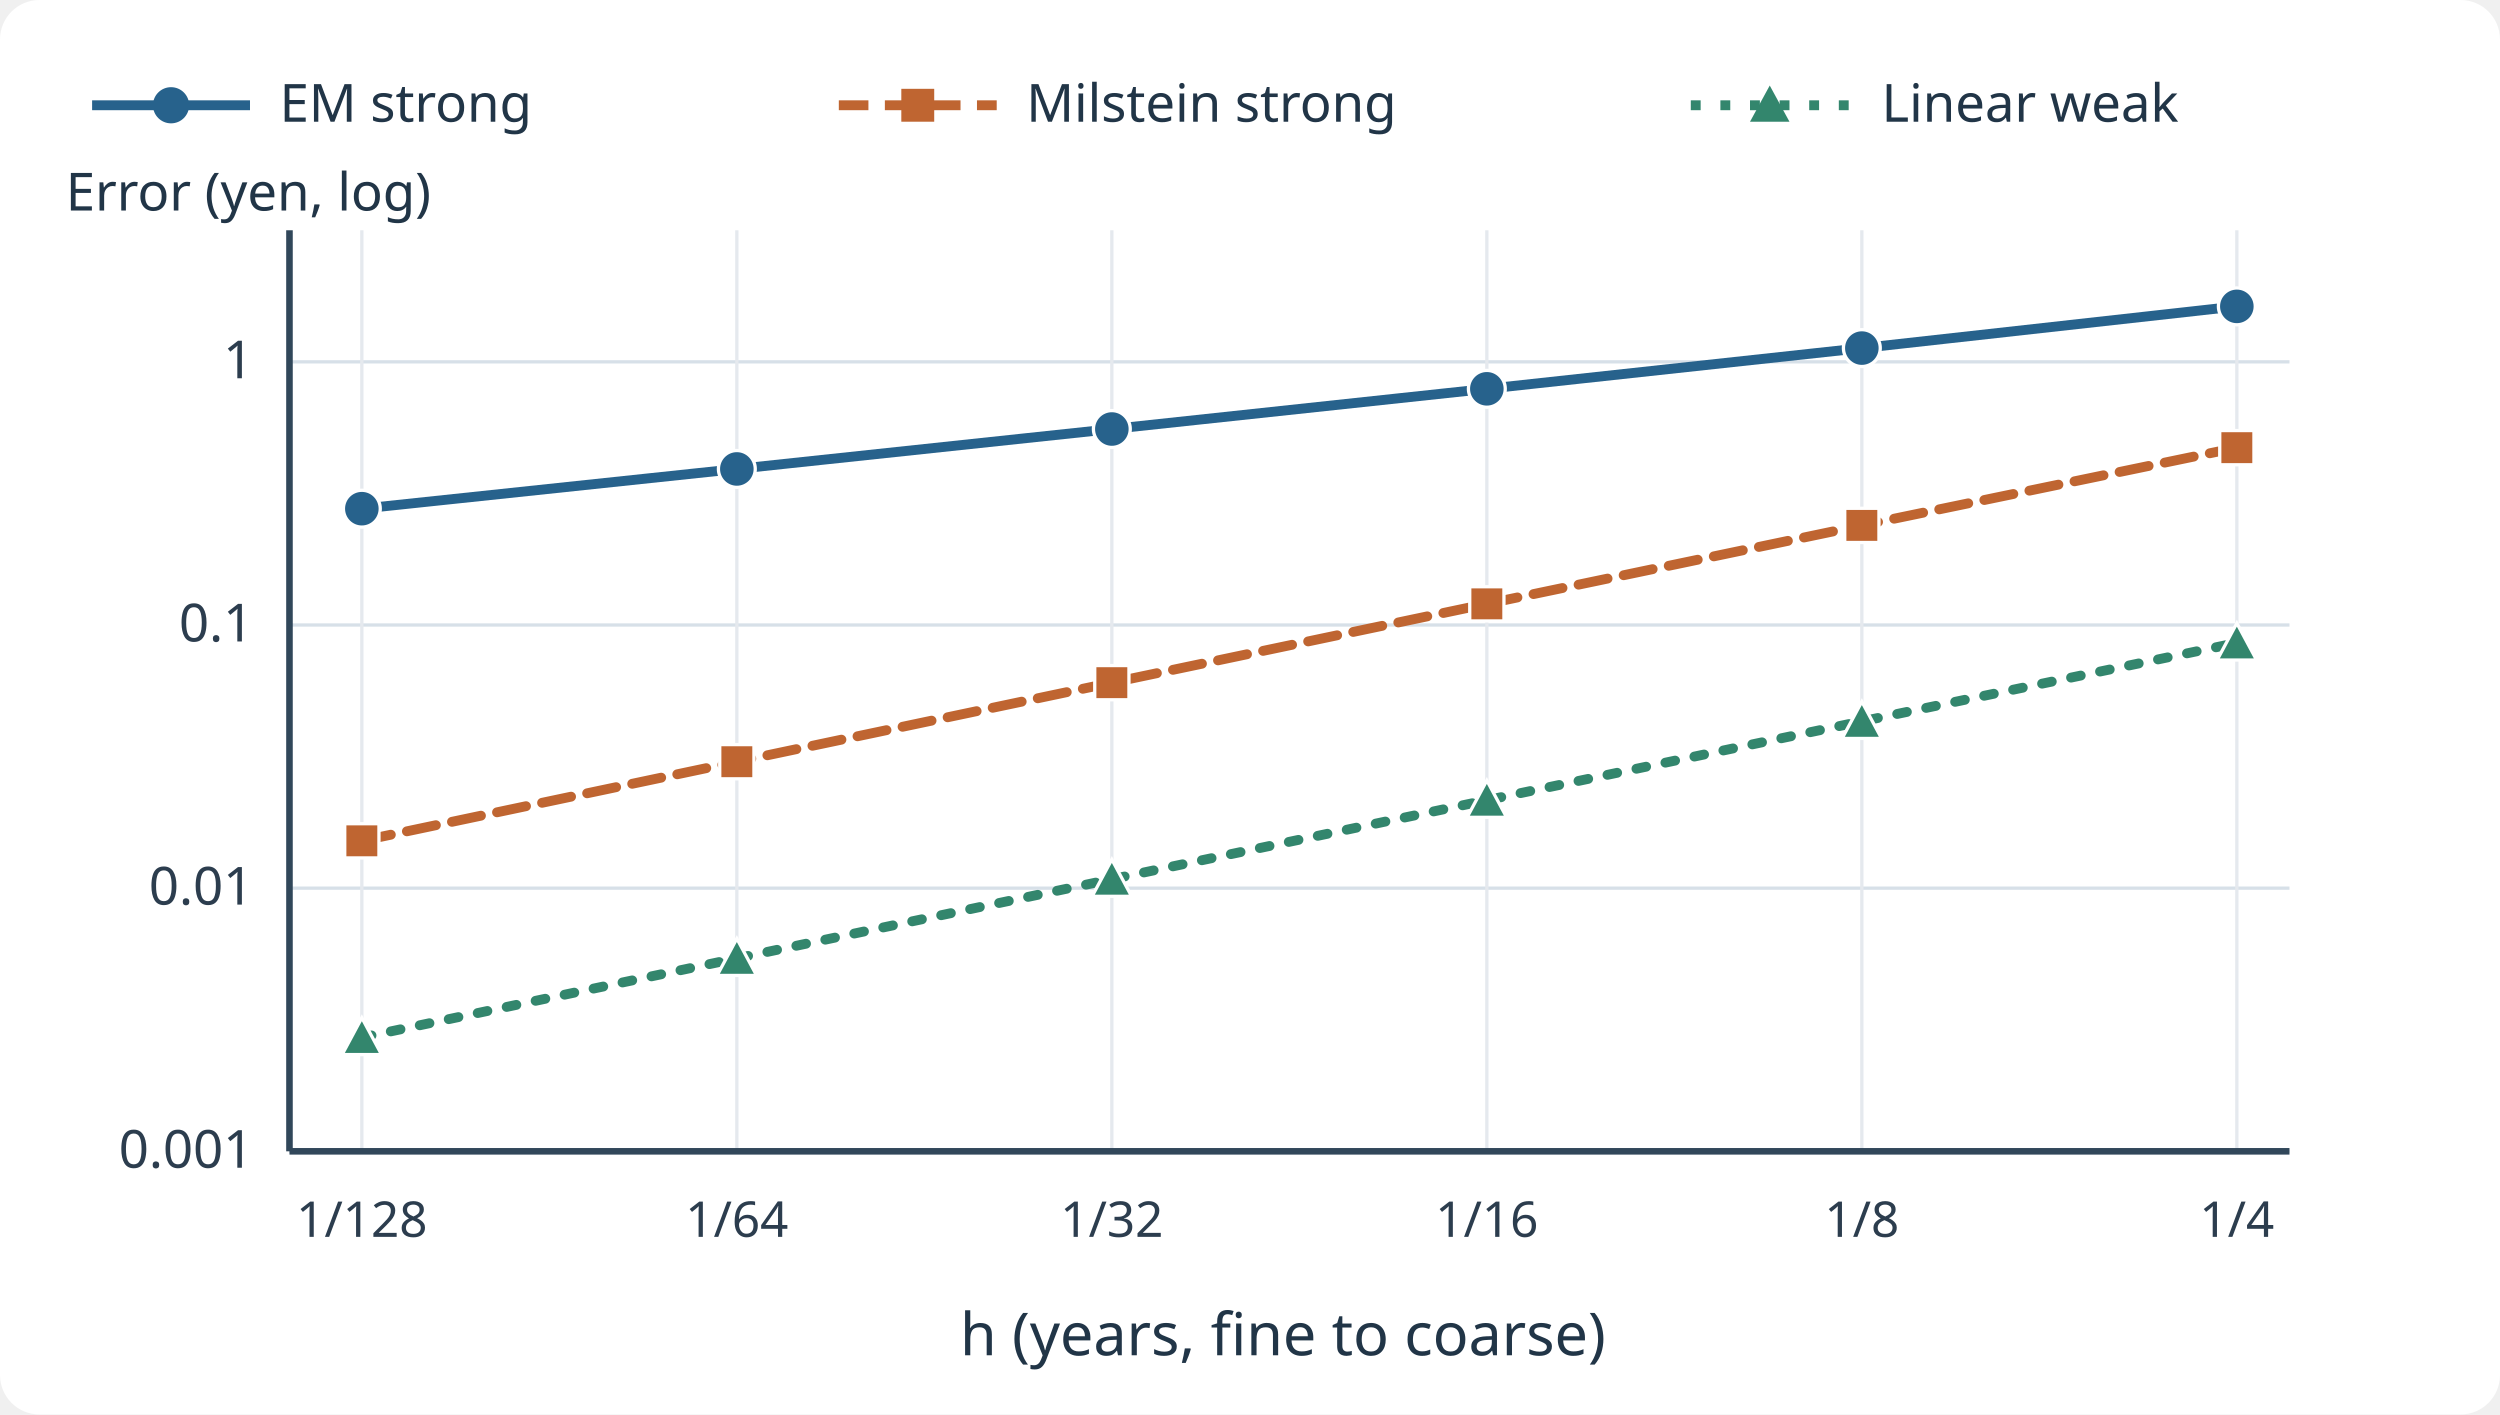
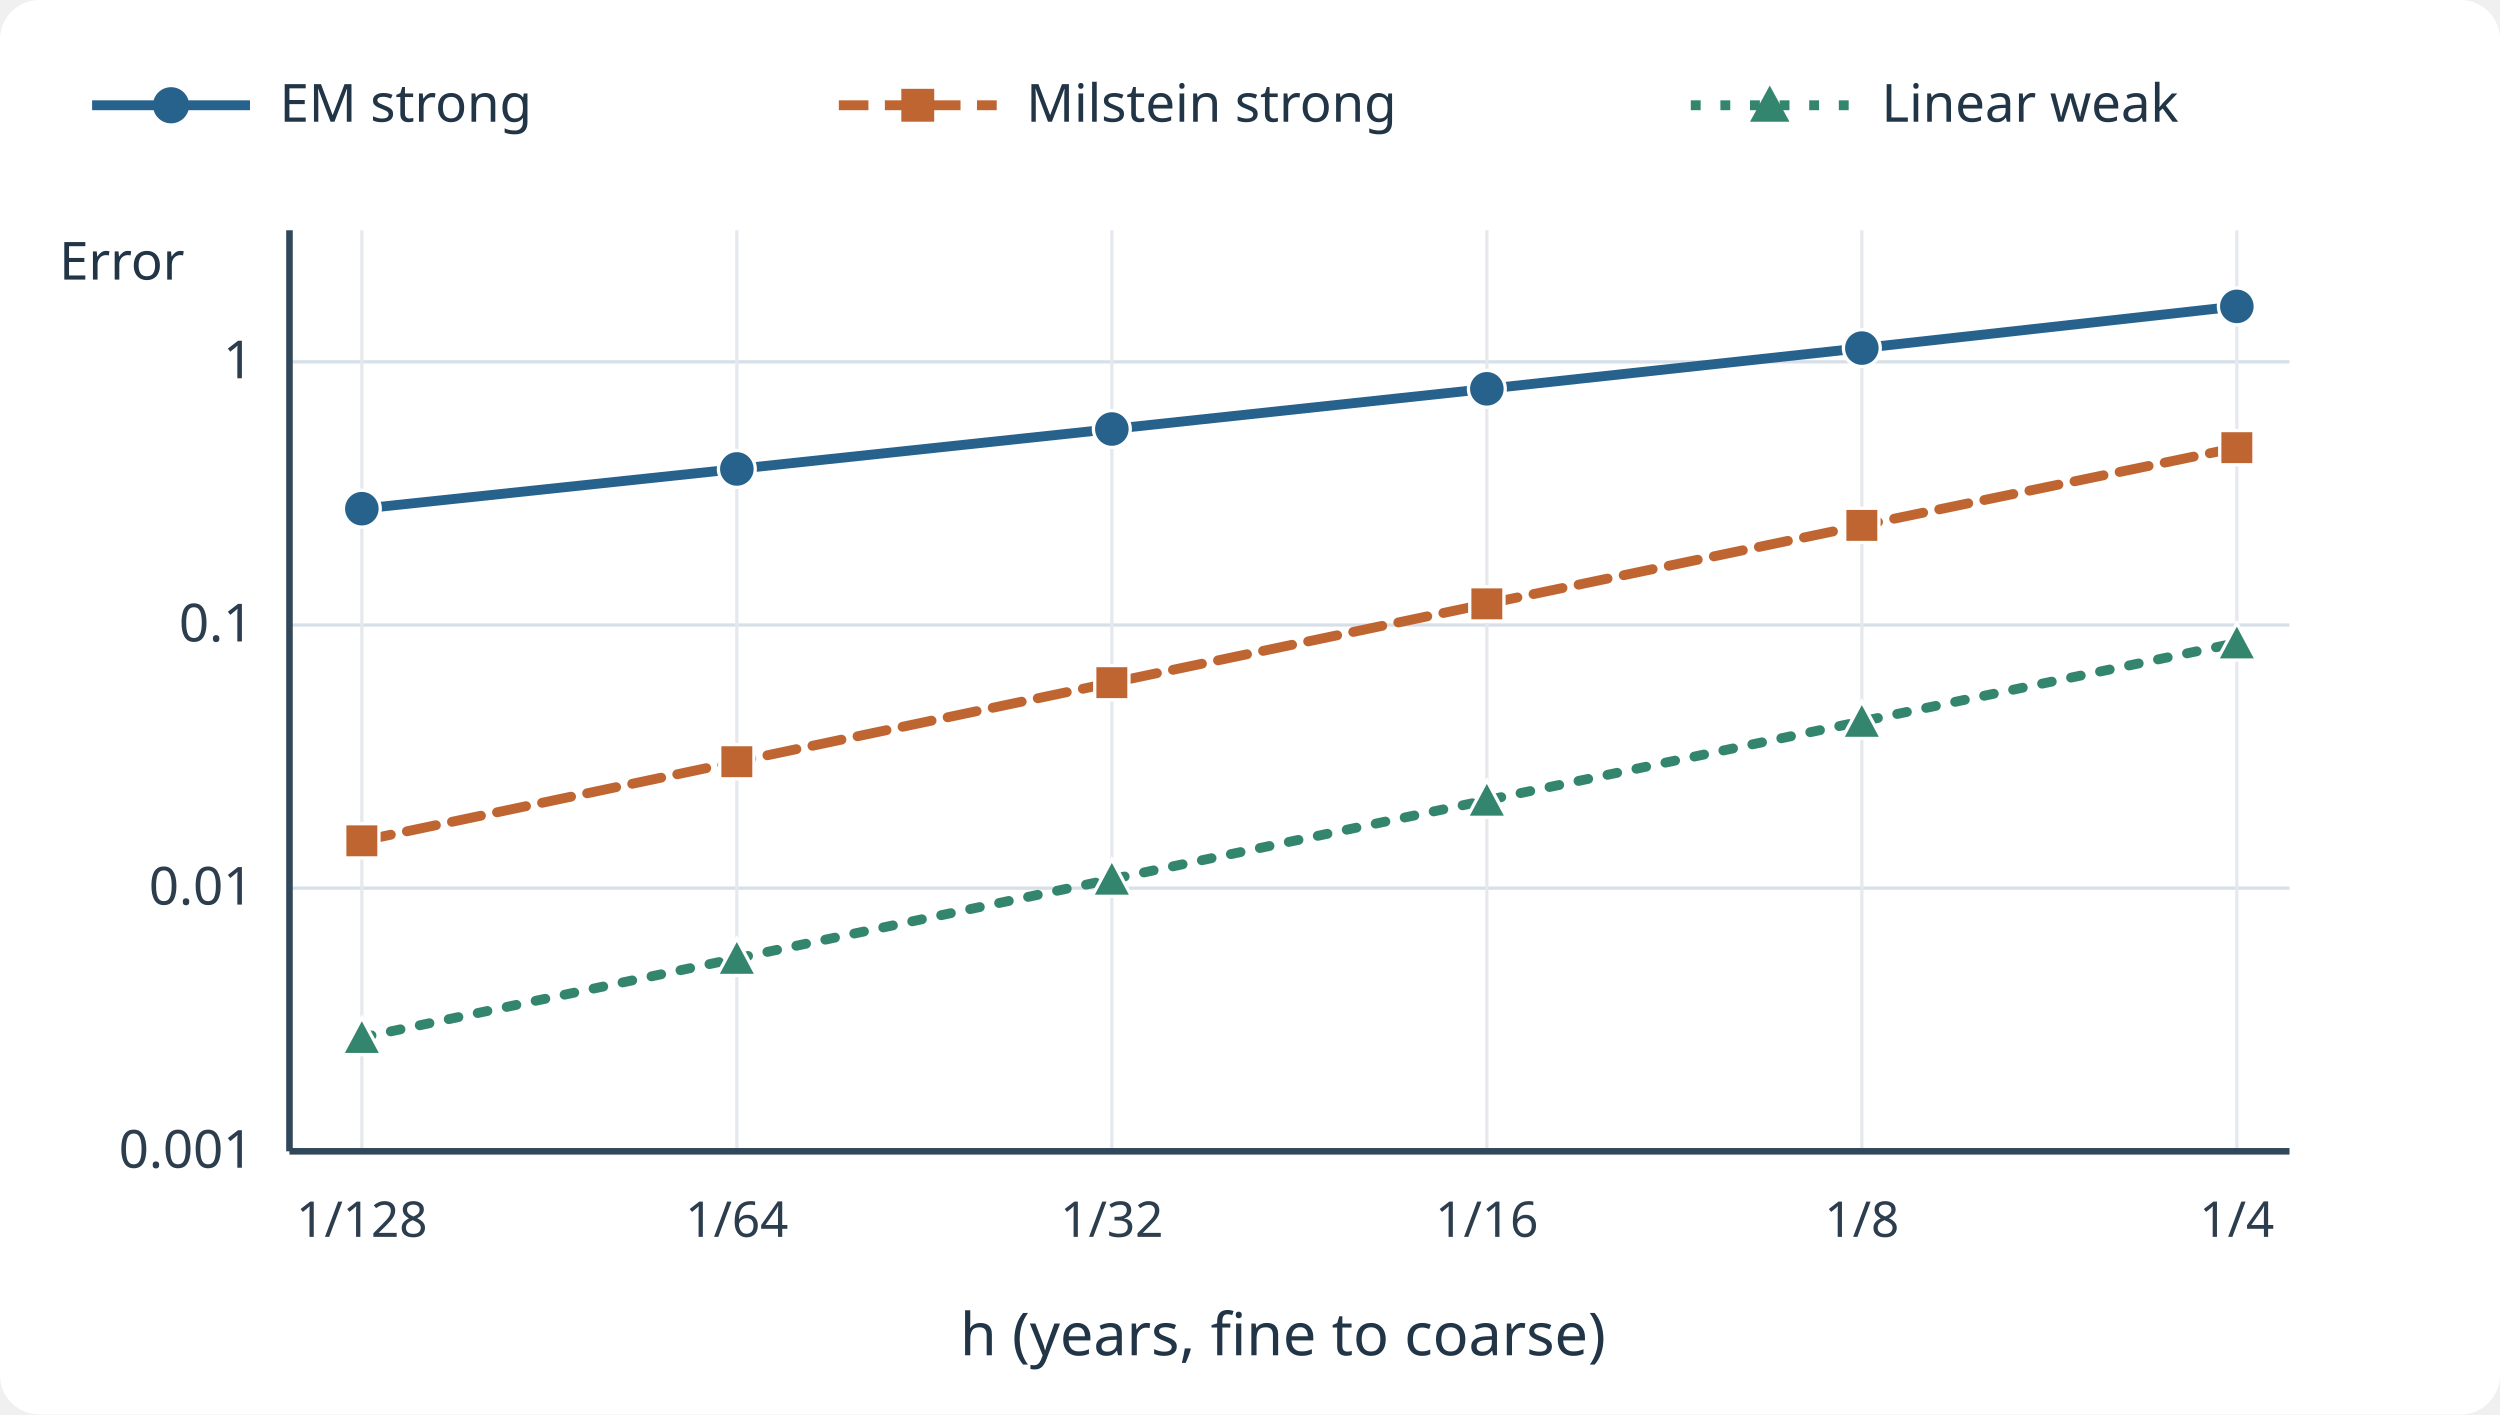
<svg xmlns="http://www.w3.org/2000/svg" viewBox="0 0 760 430" data-layout-lint="strict" role="img" aria-labelledby="u329-title u329-desc">
  <rect x="0" y="0" width="760" height="430" rx="12" fill="#fff" />
  <g font-family="system-ui, sans-serif">
    <g aria-label="legend">
      <line x1="28" y1="32" x2="76" y2="32" stroke="#27628c" stroke-width="3" />
      <circle cx="52" cy="32" r="5.5" fill="#27628c" />
      <text x="85" y="37" font-size="16" fill="#213547">EM strong</text>
      <line x1="255" y1="32" x2="303" y2="32" stroke="#bf6531" stroke-width="3" stroke-dasharray="9 5" />
      <rect x="274" y="27" width="10" height="10" fill="#bf6531" />
      <text x="312" y="37" font-size="16" fill="#213547">Milstein strong</text>
      <line x1="514" y1="32" x2="562" y2="32" stroke="#33866d" stroke-width="3" stroke-dasharray="3 6" />
      <path d="M 538 26 L 532 37 L 544 37 Z" fill="#33866d" />
      <text x="572" y="37" font-size="16" fill="#213547">Linear weak</text>
    </g>
    <g aria-label="grid">
      <line x1="88" y1="110" x2="696" y2="110" stroke="#d7e0e8" stroke-width="1" />
      <text x="77" y="115" text-anchor="end" font-size="16" fill="#2c3d4e">1</text>
      <line x1="88" y1="190" x2="696" y2="190" stroke="#d7e0e8" stroke-width="1" />
      <text x="77" y="195" text-anchor="end" font-size="16" fill="#2c3d4e">0.1</text>
      <line x1="88" y1="270" x2="696" y2="270" stroke="#d7e0e8" stroke-width="1" />
      <text x="77" y="275" text-anchor="end" font-size="16" fill="#2c3d4e">0.01</text>
      <line x1="88" y1="350" x2="696" y2="350" stroke="#d7e0e8" stroke-width="1" />
      <text x="77" y="355" text-anchor="end" font-size="16" fill="#2c3d4e">0.001</text>
      <line x1="110" y1="70" x2="110" y2="350" stroke="#e5e9ee" stroke-width="1" />
      <text x="110" y="376" text-anchor="middle" font-size="15" fill="#2c3d4e">1/128</text>
      <line x1="224" y1="70" x2="224" y2="350" stroke="#e5e9ee" stroke-width="1" />
      <text x="224" y="376" text-anchor="middle" font-size="15" fill="#2c3d4e">1/64</text>
      <line x1="338" y1="70" x2="338" y2="350" stroke="#e5e9ee" stroke-width="1" />
      <text x="338" y="376" text-anchor="middle" font-size="15" fill="#2c3d4e">1/32</text>
      <line x1="452" y1="70" x2="452" y2="350" stroke="#e5e9ee" stroke-width="1" />
      <text x="452" y="376" text-anchor="middle" font-size="15" fill="#2c3d4e">1/16</text>
      <line x1="566" y1="70" x2="566" y2="350" stroke="#e5e9ee" stroke-width="1" />
      <text x="566" y="376" text-anchor="middle" font-size="15" fill="#2c3d4e">1/8</text>
      <line x1="680" y1="70" x2="680" y2="350" stroke="#e5e9ee" stroke-width="1" />
      <text x="680" y="376" text-anchor="middle" font-size="15" fill="#2c3d4e">1/4</text>
    </g>
    <line x1="88" y1="70" x2="88" y2="350" stroke="#31475a" stroke-width="2" />
    <line x1="88" y1="350" x2="696" y2="350" stroke="#31475a" stroke-width="2" />
    <g data-series-group="convergence" data-series-label="EM strong">
      <path d="M110.00 154.64 L224.00 142.56 L338.00 130.42 L452.00 118.20 L566.00 105.82 L680.00 93.14" fill="none" stroke="#27628c" stroke-width="3" stroke-linecap="round" />
      <circle cx="110" cy="154.64" r="5.6" fill="#27628c" stroke="#ffffff" stroke-width="1" />
      <circle cx="224" cy="142.56" r="5.6" fill="#27628c" stroke="#ffffff" stroke-width="1" />
      <circle cx="338" cy="130.42" r="5.6" fill="#27628c" stroke="#ffffff" stroke-width="1" />
      <circle cx="452" cy="118.20" r="5.6" fill="#27628c" stroke="#ffffff" stroke-width="1" />
      <circle cx="566" cy="105.82" r="5.6" fill="#27628c" stroke="#ffffff" stroke-width="1" />
      <circle cx="680" cy="93.14" r="5.6" fill="#27628c" stroke="#ffffff" stroke-width="1" />
    </g>
    <g data-series-group="convergence" data-series-label="Milstein strong">
      <path d="M110.00 255.61 L224.00 231.56 L338.00 207.53 L452.00 183.57 L566.00 159.72 L680.00 136.09" fill="none" stroke="#bf6531" stroke-width="3" stroke-dasharray="9 5" stroke-linecap="round" />
      <rect x="104.8" y="250.41" width="10.4" height="10.4" fill="#bf6531" stroke="#ffffff" stroke-width="1" />
      <rect x="218.8" y="226.36" width="10.4" height="10.4" fill="#bf6531" stroke="#ffffff" stroke-width="1" />
      <rect x="332.8" y="202.33" width="10.4" height="10.4" fill="#bf6531" stroke="#ffffff" stroke-width="1" />
      <rect x="446.8" y="178.37" width="10.4" height="10.4" fill="#bf6531" stroke="#ffffff" stroke-width="1" />
      <rect x="560.8" y="154.52" width="10.4" height="10.4" fill="#bf6531" stroke="#ffffff" stroke-width="1" />
      <rect x="674.8" y="130.89" width="10.4" height="10.4" fill="#bf6531" stroke="#ffffff" stroke-width="1" />
    </g>
    <g data-series-group="convergence" data-series-label="Linear weak">
      <path d="M110.00 315.40 L224.00 291.33 L338.00 267.28 L452.00 243.26 L566.00 219.29 L680.00 195.45" fill="none" stroke="#33866d" stroke-width="3" stroke-dasharray="3 6" stroke-linecap="round" />
      <path d="M 110 309.40 L 104 320.60 L 116 320.60 Z" fill="#33866d" stroke="#ffffff" stroke-width="1" />
      <path d="M 224 285.33 L 218 296.53 L 230 296.53 Z" fill="#33866d" stroke="#ffffff" stroke-width="1" />
      <path d="M 338 261.28 L 332 272.48 L 344 272.48 Z" fill="#33866d" stroke="#ffffff" stroke-width="1" />
      <path d="M 452 237.26 L 446 248.46 L 458 248.46 Z" fill="#33866d" stroke="#ffffff" stroke-width="1" />
      <path d="M 566 213.29 L 560 224.49 L 572 224.49 Z" fill="#33866d" stroke="#ffffff" stroke-width="1" />
      <path d="M 680 189.45 L 674 200.65 L 686 200.65 Z" fill="#33866d" stroke="#ffffff" stroke-width="1" />
    </g>
-     <text x="20" y="64" font-size="16" fill="#213547">Error (yen, log)</text>
+     <text x="18" y="85" font-size="16" fill="#213547">Error</text>
    <text x="390" y="412" text-anchor="middle" font-size="18" fill="#213547">h (years, fine to coarse)</text>
  </g>
</svg>
